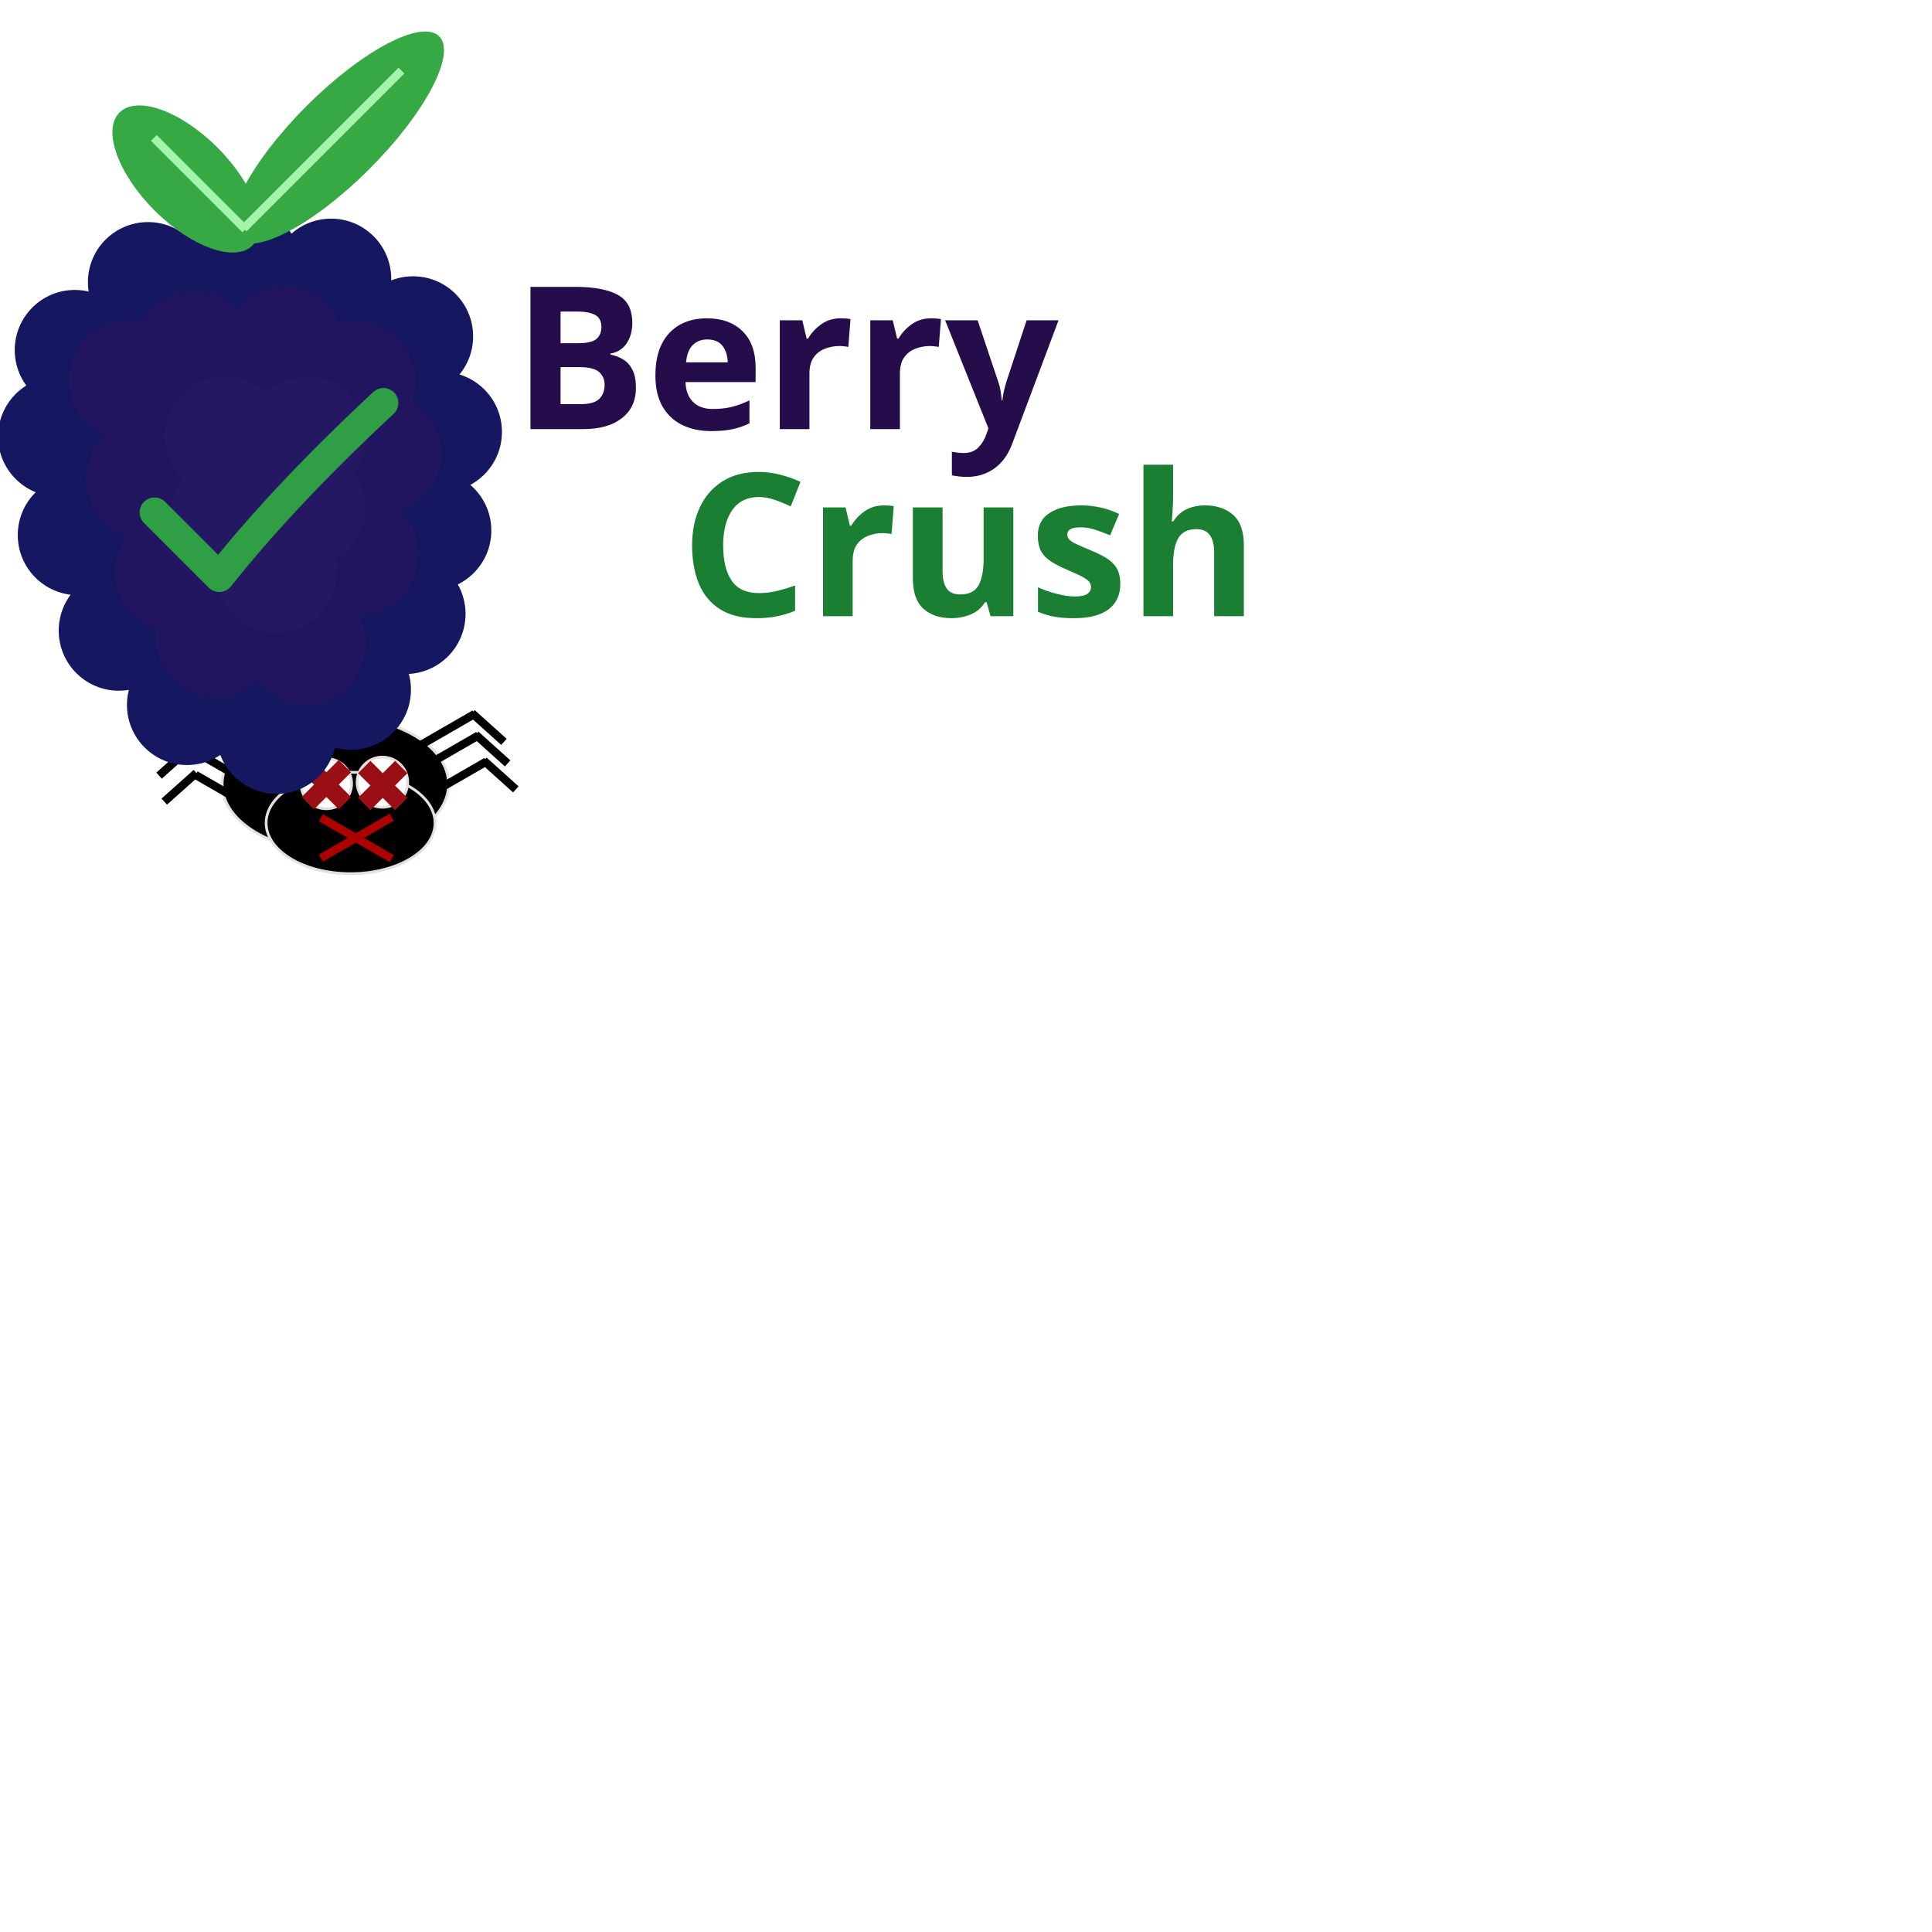
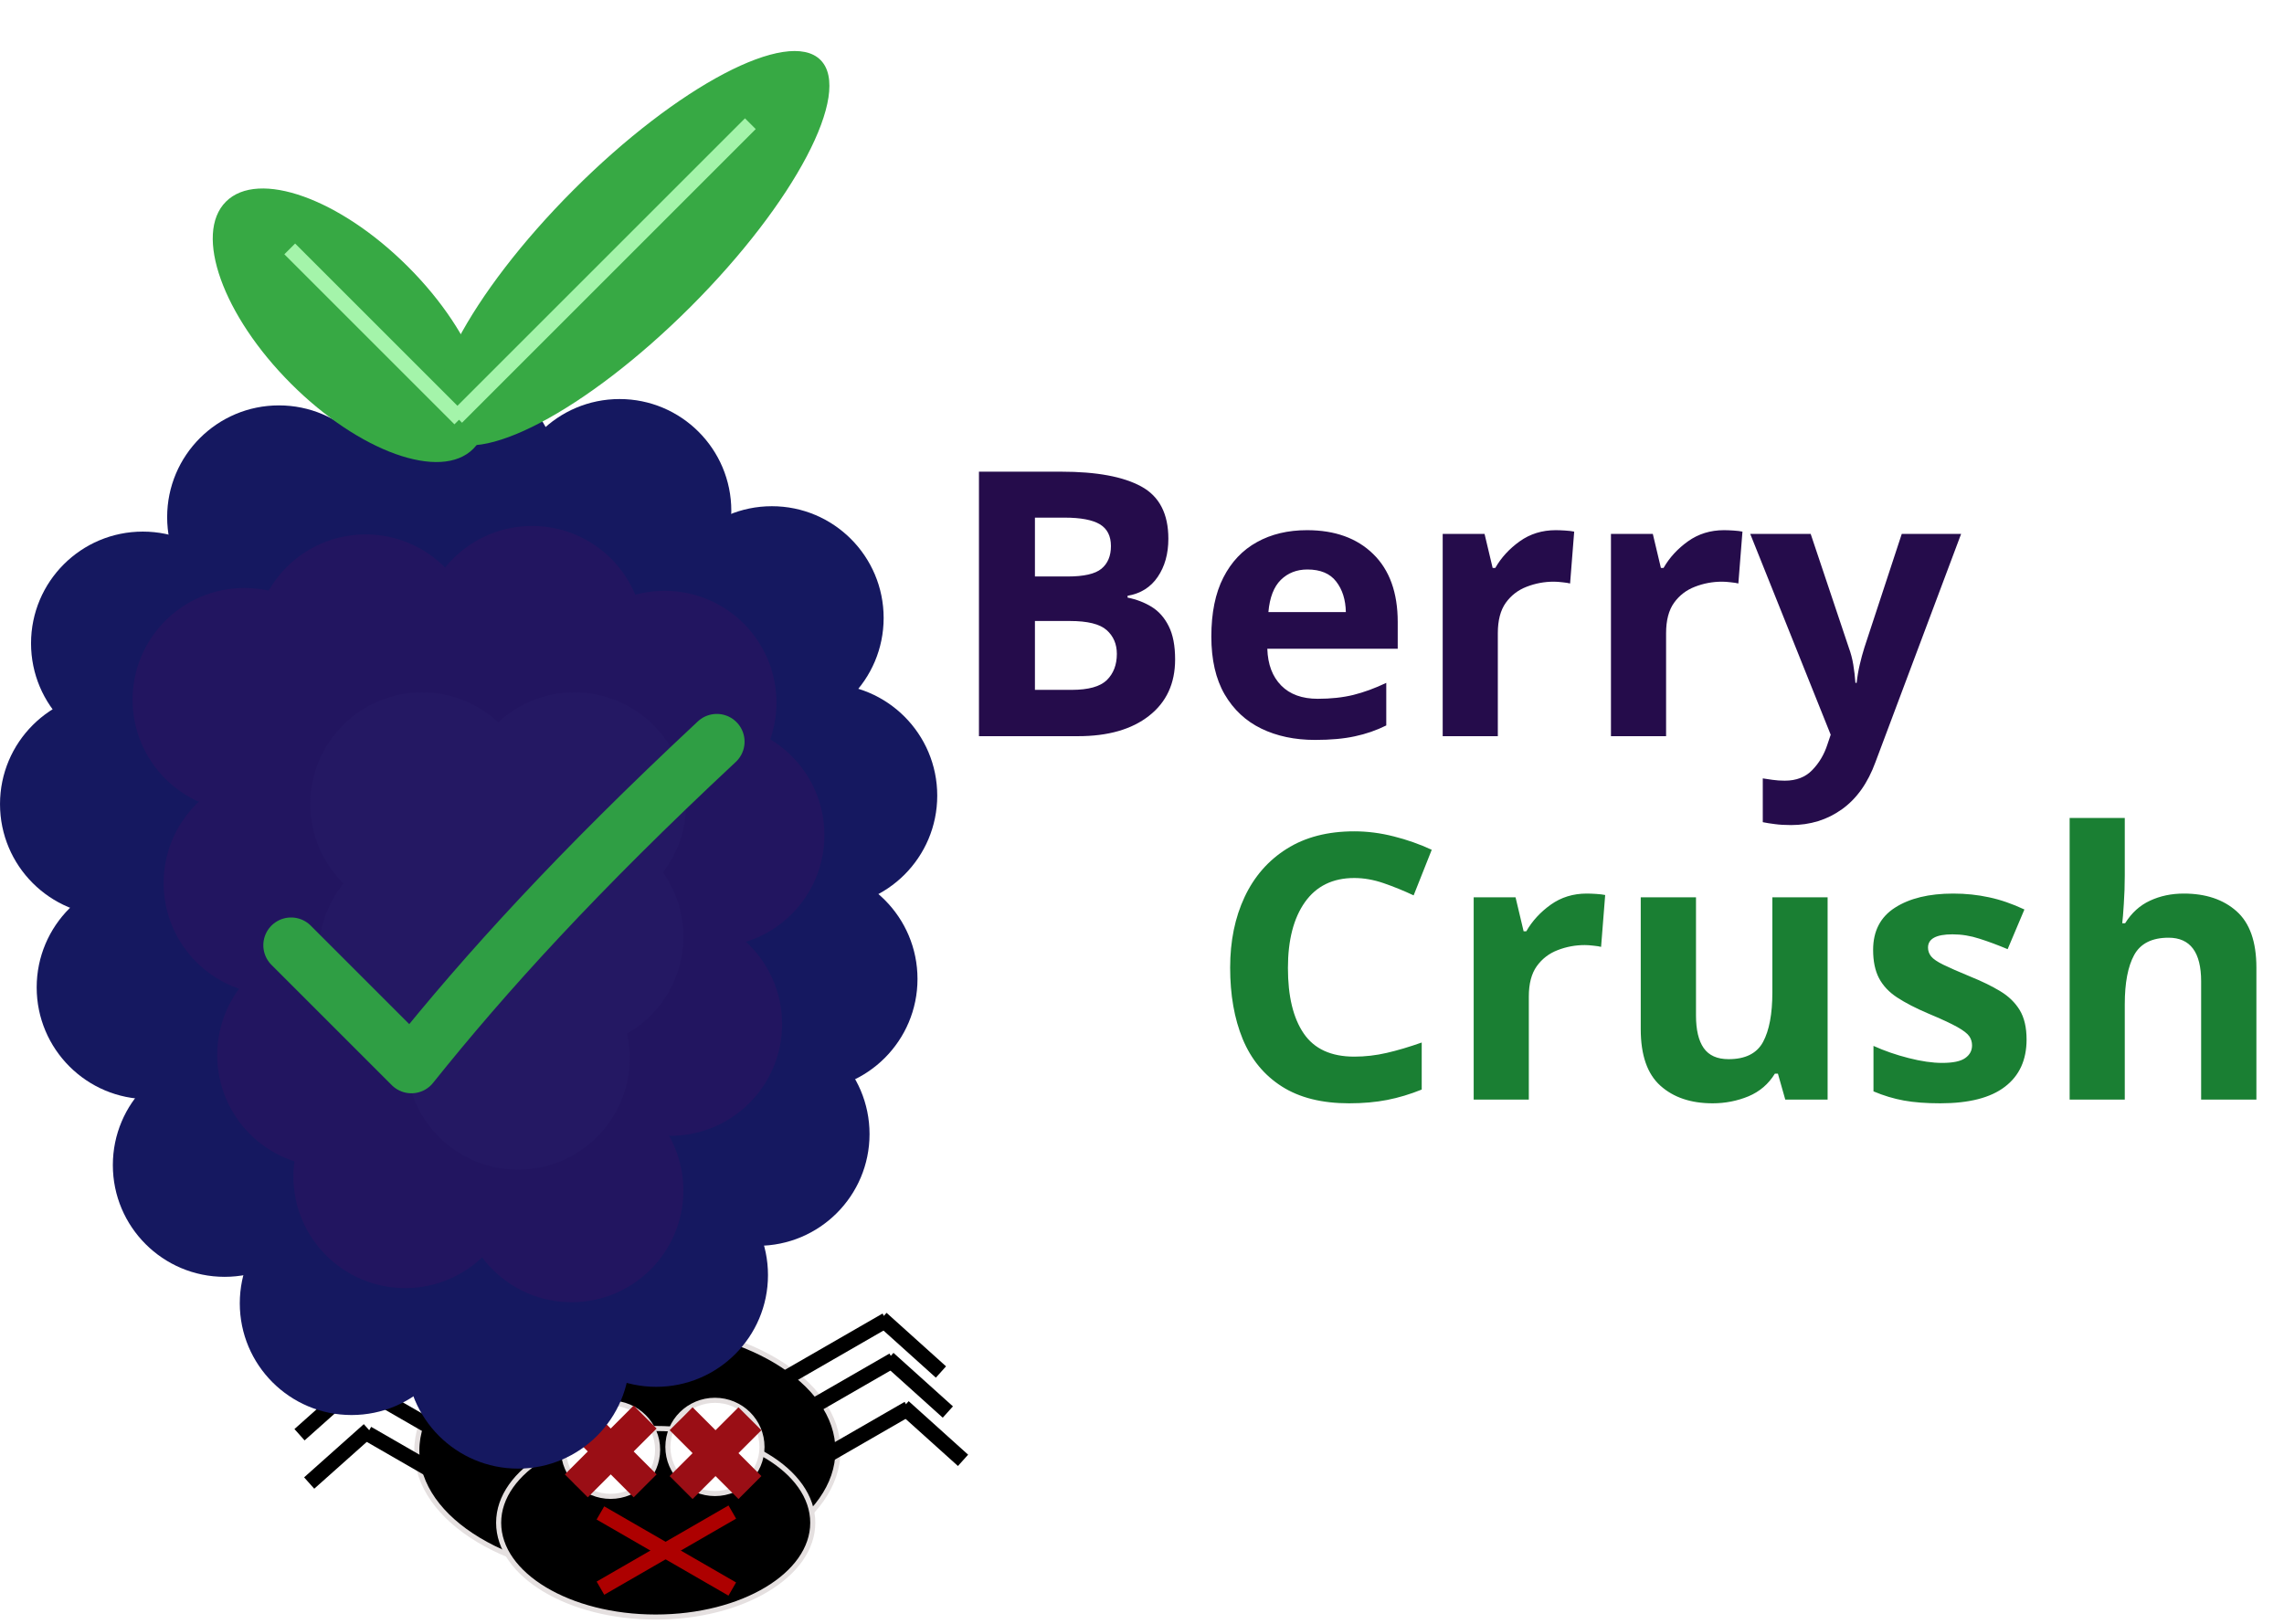
- <svg xmlns="http://www.w3.org/2000/svg" version="1.1" width="708" height="708" viewBox="0 0 1080 1080" xml:space="preserve">
-   <g transform="matrix(1 0 0 1 351.152 245.5842)">
+ <svg xmlns="http://www.w3.org/2000/svg" version="1.1" width="450" height="320" viewBox="0 0 450 320" xml:space="preserve">
+   <g transform="matrix(1 0 0 1 224.9284 159.586)">
    <g style="">
-       <g transform="matrix(0.8438 0 0 0.5066 -163.6829 192.7438)">
+       <g transform="matrix(0.5532 0 0 0.3321 -101.3159 126.2691)">
        <circle style="stroke: rgb(229,224,224); stroke-width: 1; stroke-dasharray: none; stroke-linecap: butt; stroke-dashoffset: 0; stroke-linejoin: miter; stroke-miterlimit: 4; fill: rgb(0,0,0); fill-rule: nonzero; opacity: 1;" vector-effect="non-scaling-stroke" cx="0" cy="0" r="75" />
      </g>
-       <g transform="matrix(0.6294 0 0 0.3779 -155.1761 214.461)">
+       <g transform="matrix(0.4126 0 0 0.2477 -95.7392 140.5059)">
        <circle style="stroke: rgb(229,224,224); stroke-width: 1; stroke-dasharray: none; stroke-linecap: butt; stroke-dashoffset: 0; stroke-linejoin: miter; stroke-miterlimit: 4; fill: rgb(0,0,0); fill-rule: nonzero; opacity: 1;" vector-effect="non-scaling-stroke" cx="0" cy="0" r="75" />
      </g>
-       <g transform="matrix(0.1885 0 0 0.1869 -168.7432 192.5053)">
+       <g transform="matrix(0.1236 0 0 0.1225 -104.6332 126.1127)">
        <circle style="stroke: rgb(229,224,224); stroke-width: 1; stroke-dasharray: none; stroke-linecap: butt; stroke-dashoffset: 0; stroke-linejoin: miter; stroke-miterlimit: 4; fill: rgb(255,255,255); fill-rule: nonzero; opacity: 1;" vector-effect="non-scaling-stroke" cx="0" cy="0" r="75" />
      </g>
-       <g transform="matrix(0.1885 0 0 0.1869 -137.3737 191.6575)">
+       <g transform="matrix(0.1236 0 0 0.1225 -84.0687 125.557)">
        <circle style="stroke: rgb(229,224,224); stroke-width: 1; stroke-dasharray: none; stroke-linecap: butt; stroke-dashoffset: 0; stroke-linejoin: miter; stroke-miterlimit: 4; fill: rgb(255,255,255); fill-rule: nonzero; opacity: 1;" vector-effect="non-scaling-stroke" cx="0" cy="0" r="75" />
      </g>
-       <g transform="matrix(0.1379 0.1379 -0.1379 0.1379 -168.6936 193.0202)">
+       <g transform="matrix(0.0904 0.0904 -0.0904 0.0904 -104.6007 126.4503)">
        <polygon style="stroke: none; stroke-width: 1; stroke-dasharray: none; stroke-linecap: butt; stroke-dashoffset: 0; stroke-linejoin: miter; stroke-miterlimit: 4; fill: rgb(154,14,21); fill-rule: nonzero; opacity: 1;" points="-75,-25 -25,-25 -25,-75 25,-75 25,-25 75,-25 75,25 25,25 25,75 -25,75 -25,25 -75,25 " />
      </g>
-       <g transform="matrix(0.1379 0.1379 -0.1379 0.1379 -137.1993 193.5293)">
+       <g transform="matrix(0.0904 0.0904 -0.0904 0.0904 -83.9544 126.784)">
        <polygon style="stroke: none; stroke-width: 1; stroke-dasharray: none; stroke-linecap: butt; stroke-dashoffset: 0; stroke-linejoin: miter; stroke-miterlimit: 4; fill: rgb(154,14,21); fill-rule: nonzero; opacity: 1;" points="-75,-25 -25,-25 -25,-75 25,-75 25,-25 75,-25 75,25 25,25 25,75 -25,75 -25,25 -75,25 " />
      </g>
-       <g transform="matrix(0.2642 0.1525 -0.1525 0.2642 -151.9802 222.9432)">
+       <g transform="matrix(0.1732 0.1 -0.1 0.1732 -93.6441 146.0665)">
        <line style="stroke: rgb(173,0,0); stroke-width: 3; stroke-dasharray: none; stroke-linecap: butt; stroke-dashoffset: 0; stroke-linejoin: miter; stroke-miterlimit: 4; fill: rgb(196,3,3); fill-rule: nonzero; opacity: 1;" vector-effect="non-scaling-stroke" x1="-75" y1="0" x2="75" y2="0" />
      </g>
-       <g transform="matrix(-0.2642 0.1525 -0.1525 -0.2642 -151.9697 222.6775)">
+       <g transform="matrix(-0.1732 0.1 -0.1 -0.1732 -93.6372 145.8923)">
        <line style="stroke: rgb(173,0,0); stroke-width: 3; stroke-dasharray: none; stroke-linecap: butt; stroke-dashoffset: 0; stroke-linejoin: miter; stroke-miterlimit: 4; fill: rgb(196,3,3); fill-rule: nonzero; opacity: 1;" vector-effect="non-scaling-stroke" x1="-75" y1="0" x2="75" y2="0" />
      </g>
-       <g transform="matrix(0.2077 0.1198 0.1198 -0.2077 -229.1561 182.069)">
+       <g transform="matrix(0.1362 0.0785 0.0785 -0.1362 -144.2372 119.2712)">
        <line style="stroke: rgb(0,0,0); stroke-width: 3; stroke-dasharray: none; stroke-linecap: butt; stroke-dashoffset: 0; stroke-linejoin: miter; stroke-miterlimit: 4; fill: rgb(0,0,0); fill-rule: nonzero; opacity: 1;" vector-effect="non-scaling-stroke" x1="-75" y1="0" x2="75" y2="0" />
      </g>
-       <g transform="matrix(0.1196 -0.1067 -0.0001 -0.0001 -253.2576 179.9951)">
+       <g transform="matrix(0.0784 -0.0699 -0.0001 -0.0001 -160.0371 117.9116)">
        <line style="stroke: rgb(0,0,0); stroke-width: 3; stroke-dasharray: none; stroke-linecap: butt; stroke-dashoffset: 0; stroke-linejoin: miter; stroke-miterlimit: 4; fill: rgb(0,0,0); fill-rule: nonzero; opacity: 1;" vector-effect="non-scaling-stroke" x1="-75" y1="0" x2="75" y2="0" />
      </g>
-       <g transform="matrix(0.2077 0.1198 0.1198 -0.2077 -226.2518 196.5903)">
+       <g transform="matrix(0.1362 0.0785 0.0785 -0.1362 -142.3333 128.7907)">
        <line style="stroke: rgb(0,0,0); stroke-width: 3; stroke-dasharray: none; stroke-linecap: butt; stroke-dashoffset: 0; stroke-linejoin: miter; stroke-miterlimit: 4; fill: rgb(0,0,0); fill-rule: nonzero; opacity: 1;" vector-effect="non-scaling-stroke" x1="-75" y1="0" x2="75" y2="0" />
      </g>
-       <g transform="matrix(0.1196 -0.1067 -0.0001 -0.0001 -250.3534 194.5164)">
+       <g transform="matrix(0.0784 -0.0699 -0.0001 -0.0001 -158.1332 127.4311)">
        <line style="stroke: rgb(0,0,0); stroke-width: 3; stroke-dasharray: none; stroke-linecap: butt; stroke-dashoffset: 0; stroke-linejoin: miter; stroke-miterlimit: 4; fill: rgb(0,0,0); fill-rule: nonzero; opacity: 1;" vector-effect="non-scaling-stroke" x1="-75" y1="0" x2="75" y2="0" />
      </g>
-       <g transform="matrix(0.2077 0.1198 0.1198 -0.2077 -221.688 162.9839)">
+       <g transform="matrix(0.1362 0.0785 0.0785 -0.1362 -139.3415 106.7598)">
        <line style="stroke: rgb(0,0,0); stroke-width: 3; stroke-dasharray: none; stroke-linecap: butt; stroke-dashoffset: 0; stroke-linejoin: miter; stroke-miterlimit: 4; fill: rgb(0,0,0); fill-rule: nonzero; opacity: 1;" vector-effect="non-scaling-stroke" x1="-75" y1="0" x2="75" y2="0" />
      </g>
-       <g transform="matrix(0.1196 -0.1067 -0.0001 -0.0001 -245.7895 160.91)">
+       <g transform="matrix(0.0784 -0.0699 -0.0001 -0.0001 -155.1413 105.4003)">
        <line style="stroke: rgb(0,0,0); stroke-width: 3; stroke-dasharray: none; stroke-linecap: butt; stroke-dashoffset: 0; stroke-linejoin: miter; stroke-miterlimit: 4; fill: rgb(0,0,0); fill-rule: nonzero; opacity: 1;" vector-effect="non-scaling-stroke" x1="-75" y1="0" x2="75" y2="0" />
      </g>
-       <g transform="matrix(-0.2077 0.1198 0.1198 0.2077 -101.4402 162.5252)">
+       <g transform="matrix(-0.1362 0.0785 0.0785 0.1362 -60.5123 106.4591)">
        <line style="stroke: rgb(0,0,0); stroke-width: 3; stroke-dasharray: none; stroke-linecap: butt; stroke-dashoffset: 0; stroke-linejoin: miter; stroke-miterlimit: 4; fill: rgb(0,0,0); fill-rule: nonzero; opacity: 1;" vector-effect="non-scaling-stroke" x1="-75" y1="0" x2="75" y2="0" />
      </g>
-       <g transform="matrix(0.1191 0.1072 0.0001 -0.0001 -78.3849 161.0935)">
+       <g transform="matrix(0.0781 0.0703 0.0001 -0.0001 -45.3983 105.5206)">
        <line style="stroke: rgb(0,0,0); stroke-width: 3; stroke-dasharray: none; stroke-linecap: butt; stroke-dashoffset: 0; stroke-linejoin: miter; stroke-miterlimit: 4; fill: rgb(0,0,0); fill-rule: nonzero; opacity: 1;" vector-effect="non-scaling-stroke" x1="-75" y1="0" x2="75" y2="0" />
      </g>
-       <g transform="matrix(-0.2077 0.1198 0.1198 0.2077 -99.3657 174.557)">
+       <g transform="matrix(-0.1362 0.0785 0.0785 0.1362 -59.1524 114.3466)">
        <line style="stroke: rgb(0,0,0); stroke-width: 3; stroke-dasharray: none; stroke-linecap: butt; stroke-dashoffset: 0; stroke-linejoin: miter; stroke-miterlimit: 4; fill: rgb(0,0,0); fill-rule: nonzero; opacity: 1;" vector-effect="non-scaling-stroke" x1="-75" y1="0" x2="75" y2="0" />
      </g>
-       <g transform="matrix(0.1191 0.1072 0.0001 -0.0001 -76.3104 173.1254)">
+       <g transform="matrix(0.0781 0.0703 0.0001 -0.0001 -44.0384 113.4081)">
        <line style="stroke: rgb(0,0,0); stroke-width: 3; stroke-dasharray: none; stroke-linecap: butt; stroke-dashoffset: 0; stroke-linejoin: miter; stroke-miterlimit: 4; fill: rgb(0,0,0); fill-rule: nonzero; opacity: 1;" vector-effect="non-scaling-stroke" x1="-75" y1="0" x2="75" y2="0" />
      </g>
-       <g transform="matrix(-0.2077 0.1198 0.1198 0.2077 -94.8019 189.0784)">
+       <g transform="matrix(-0.1362 0.0785 0.0785 0.1362 -56.1606 123.8662)">
        <line style="stroke: rgb(0,0,0); stroke-width: 3; stroke-dasharray: none; stroke-linecap: butt; stroke-dashoffset: 0; stroke-linejoin: miter; stroke-miterlimit: 4; fill: rgb(0,0,0); fill-rule: nonzero; opacity: 1;" vector-effect="non-scaling-stroke" x1="-75" y1="0" x2="75" y2="0" />
      </g>
-       <g transform="matrix(0.1191 0.1072 0.0001 -0.0001 -71.7465 187.6467)">
+       <g transform="matrix(0.0781 0.0703 0.0001 -0.0001 -41.0465 122.9277)">
        <line style="stroke: rgb(0,0,0); stroke-width: 3; stroke-dasharray: none; stroke-linecap: butt; stroke-dashoffset: 0; stroke-linejoin: miter; stroke-miterlimit: 4; fill: rgb(0,0,0); fill-rule: nonzero; opacity: 1;" vector-effect="non-scaling-stroke" x1="-75" y1="0" x2="75" y2="0" />
      </g>
-       <g transform="matrix(0.4479 0 0 0.4479 -268.4182 -87.8515)">
+       <g transform="matrix(0.2936 0 0 0.2936 -169.9757 -57.6767)">
        <circle style="stroke: none; stroke-width: 0; stroke-dasharray: none; stroke-linecap: butt; stroke-dashoffset: 0; stroke-linejoin: miter; stroke-miterlimit: 4; fill: rgb(21,24,96); fill-rule: nonzero; opacity: 1;" vector-effect="non-scaling-stroke" cx="0" cy="0" r="75" />
      </g>
-       <g transform="matrix(0.4479 0 0 0.4479 -217.7606 -98.8732)">
+       <g transform="matrix(0.2936 0 0 0.2936 -136.7668 -64.9021)">
        <circle style="stroke: none; stroke-width: 0; stroke-dasharray: none; stroke-linecap: butt; stroke-dashoffset: 0; stroke-linejoin: miter; stroke-miterlimit: 4; fill: rgb(21,24,96); fill-rule: nonzero; opacity: 1;" vector-effect="non-scaling-stroke" cx="0" cy="0" r="75" />
      </g>
-       <g transform="matrix(0.4479 0 0 0.4479 -166.0432 -89.7591)">
+       <g transform="matrix(0.2936 0 0 0.2936 -102.8632 -58.9273)">
        <circle style="stroke: none; stroke-width: 0; stroke-dasharray: none; stroke-linecap: butt; stroke-dashoffset: 0; stroke-linejoin: miter; stroke-miterlimit: 4; fill: rgb(21,24,96); fill-rule: nonzero; opacity: 1;" vector-effect="non-scaling-stroke" cx="0" cy="0" r="75" />
      </g>
-       <g transform="matrix(0.4479 0 0 0.4479 -309.3257 -49.9114)">
+       <g transform="matrix(0.2936 0 0 0.2936 -196.7928 -32.8049)">
        <circle style="stroke: none; stroke-width: 0; stroke-dasharray: none; stroke-linecap: butt; stroke-dashoffset: 0; stroke-linejoin: miter; stroke-miterlimit: 4; fill: rgb(21,24,96); fill-rule: nonzero; opacity: 1;" vector-effect="non-scaling-stroke" cx="0" cy="0" r="75" />
      </g>
-       <g transform="matrix(0.4479 0 0 0.4479 -318.6518 -1.5853)">
+       <g transform="matrix(0.2936 0 0 0.2936 -202.9066 -1.1244)">
        <circle style="stroke: none; stroke-width: 0; stroke-dasharray: none; stroke-linecap: butt; stroke-dashoffset: 0; stroke-linejoin: miter; stroke-miterlimit: 4; fill: rgb(21,24,96); fill-rule: nonzero; opacity: 1;" vector-effect="non-scaling-stroke" cx="0" cy="0" r="75" />
      </g>
-       <g transform="matrix(0.4479 0 0 0.4479 -307.6301 53.5234)">
+       <g transform="matrix(0.2936 0 0 0.2936 -195.6813 35.0024)">
        <circle style="stroke: none; stroke-width: 0; stroke-dasharray: none; stroke-linecap: butt; stroke-dashoffset: 0; stroke-linejoin: miter; stroke-miterlimit: 4; fill: rgb(21,24,96); fill-rule: nonzero; opacity: 1;" vector-effect="non-scaling-stroke" cx="0" cy="0" r="75" />
      </g>
-       <g transform="matrix(0.4479 0 0 0.4479 -284.7388 106.9364)">
+       <g transform="matrix(0.2936 0 0 0.2936 -180.6748 70.0176)">
        <circle style="stroke: none; stroke-width: 0; stroke-dasharray: none; stroke-linecap: butt; stroke-dashoffset: 0; stroke-linejoin: miter; stroke-miterlimit: 4; fill: rgb(21,24,96); fill-rule: nonzero; opacity: 1;" vector-effect="non-scaling-stroke" cx="0" cy="0" r="75" />
      </g>
-       <g transform="matrix(0.4479 0 0 0.4479 -246.5866 148.4799)">
+       <g transform="matrix(0.2936 0 0 0.2936 -155.6639 97.2516)">
        <circle style="stroke: none; stroke-width: 0; stroke-dasharray: none; stroke-linecap: butt; stroke-dashoffset: 0; stroke-linejoin: miter; stroke-miterlimit: 4; fill: rgb(21,24,96); fill-rule: nonzero; opacity: 1;" vector-effect="non-scaling-stroke" cx="0" cy="0" r="75" />
      </g>
-       <g transform="matrix(0.4479 0 0 0.4479 -196.5649 164.5885)">
+       <g transform="matrix(0.2936 0 0 0.2936 -122.8719 107.8117)">
        <circle style="stroke: none; stroke-width: 0; stroke-dasharray: none; stroke-linecap: butt; stroke-dashoffset: 0; stroke-linejoin: miter; stroke-miterlimit: 4; fill: rgb(21,24,96); fill-rule: nonzero; opacity: 1;" vector-effect="non-scaling-stroke" cx="0" cy="0" r="75" />
      </g>
-       <g transform="matrix(0.4479 0 0 0.4479 -155.0215 140.0016)">
+       <g transform="matrix(0.2936 0 0 0.2936 -95.6379 91.6936)">
        <circle style="stroke: none; stroke-width: 0; stroke-dasharray: none; stroke-linecap: butt; stroke-dashoffset: 0; stroke-linejoin: miter; stroke-miterlimit: 4; fill: rgb(21,24,96); fill-rule: nonzero; opacity: 1;" vector-effect="non-scaling-stroke" cx="0" cy="0" r="75" />
      </g>
-       <g transform="matrix(0.4479 0 0 0.4479 -120.2605 -57.5419)">
+       <g transform="matrix(0.2936 0 0 0.2936 -72.8501 -37.8071)">
        <circle style="stroke: none; stroke-width: 0; stroke-dasharray: none; stroke-linecap: butt; stroke-dashoffset: 0; stroke-linejoin: miter; stroke-miterlimit: 4; fill: rgb(21,24,96); fill-rule: nonzero; opacity: 1;" vector-effect="non-scaling-stroke" cx="0" cy="0" r="75" />
      </g>
-       <g transform="matrix(0.4479 0 0 0.4479 -104.1519 -4.1289)">
+       <g transform="matrix(0.2936 0 0 0.2936 -62.29 -2.7919)">
        <circle style="stroke: none; stroke-width: 0; stroke-dasharray: none; stroke-linecap: butt; stroke-dashoffset: 0; stroke-linejoin: miter; stroke-miterlimit: 4; fill: rgb(21,24,96); fill-rule: nonzero; opacity: 1;" vector-effect="non-scaling-stroke" cx="0" cy="0" r="75" />
      </g>
-       <g transform="matrix(0.4479 0 0 0.4479 -110.0867 50.9798)">
+       <g transform="matrix(0.2936 0 0 0.2936 -66.1806 33.3349)">
        <circle style="stroke: none; stroke-width: 0; stroke-dasharray: none; stroke-linecap: butt; stroke-dashoffset: 0; stroke-linejoin: miter; stroke-miterlimit: 4; fill: rgb(21,24,96); fill-rule: nonzero; opacity: 1;" vector-effect="non-scaling-stroke" cx="0" cy="0" r="75" />
      </g>
-       <g transform="matrix(0.4479 0 0 0.4479 -124.4997 97.6102)">
+       <g transform="matrix(0.2936 0 0 0.2936 -75.6291 63.9037)">
        <circle style="stroke: none; stroke-width: 0; stroke-dasharray: none; stroke-linecap: butt; stroke-dashoffset: 0; stroke-linejoin: miter; stroke-miterlimit: 4; fill: rgb(21,24,96); fill-rule: nonzero; opacity: 1;" vector-effect="non-scaling-stroke" cx="0" cy="0" r="75" />
      </g>
-       <g transform="matrix(0.4479 0 0 0.4479 -242.3476 -49.0637)">
+       <g transform="matrix(0.2936 0 0 0.2936 -152.885 -32.2492)">
        <circle style="stroke: none; stroke-width: 0; stroke-dasharray: none; stroke-linecap: butt; stroke-dashoffset: 0; stroke-linejoin: miter; stroke-miterlimit: 4; fill: rgb(34,21,96); fill-rule: nonzero; opacity: 1;" vector-effect="non-scaling-stroke" cx="0" cy="0" r="75" />
      </g>
-       <g transform="matrix(0.4479 0 0 0.4479 -192.3259 -51.6072)">
+       <g transform="matrix(0.2936 0 0 0.2936 -120.093 -33.9166)">
        <circle style="stroke: none; stroke-width: 0; stroke-dasharray: none; stroke-linecap: butt; stroke-dashoffset: 0; stroke-linejoin: miter; stroke-miterlimit: 4; fill: rgb(34,21,96); fill-rule: nonzero; opacity: 1;" vector-effect="non-scaling-stroke" cx="0" cy="0" r="75" />
      </g>
-       <g transform="matrix(0.4479 0 0 0.4479 -152.4781 -32.1072)">
+       <g transform="matrix(0.2936 0 0 0.2936 -93.9705 -21.1332)">
        <circle style="stroke: none; stroke-width: 0; stroke-dasharray: none; stroke-linecap: butt; stroke-dashoffset: 0; stroke-linejoin: miter; stroke-miterlimit: 4; fill: rgb(34,21,96); fill-rule: nonzero; opacity: 1;" vector-effect="non-scaling-stroke" cx="0" cy="0" r="75" />
      </g>
-       <g transform="matrix(0.4479 0 0 0.4479 -278.8041 -32.955)">
+       <g transform="matrix(0.2936 0 0 0.2936 -176.7842 -21.689)">
        <circle style="stroke: none; stroke-width: 0; stroke-dasharray: none; stroke-linecap: butt; stroke-dashoffset: 0; stroke-linejoin: miter; stroke-miterlimit: 4; fill: rgb(34,21,96); fill-rule: nonzero; opacity: 1;" vector-effect="non-scaling-stroke" cx="0" cy="0" r="75" />
      </g>
-       <g transform="matrix(0.4479 0 0 0.4479 -269.4781 22.1537)">
+       <g transform="matrix(0.2936 0 0 0.2936 -170.6705 14.4378)">
        <circle style="stroke: none; stroke-width: 0; stroke-dasharray: none; stroke-linecap: butt; stroke-dashoffset: 0; stroke-linejoin: miter; stroke-miterlimit: 4; fill: rgb(34,21,96); fill-rule: nonzero; opacity: 1;" vector-effect="non-scaling-stroke" cx="0" cy="0" r="75" />
      </g>
-       <g transform="matrix(0.4479 0 0 0.4479 -253.3694 73.8711)">
+       <g transform="matrix(0.2936 0 0 0.2936 -160.1104 48.3414)">
        <circle style="stroke: none; stroke-width: 0; stroke-dasharray: none; stroke-linecap: butt; stroke-dashoffset: 0; stroke-linejoin: miter; stroke-miterlimit: 4; fill: rgb(34,21,96); fill-rule: nonzero; opacity: 1;" vector-effect="non-scaling-stroke" cx="0" cy="0" r="75" />
      </g>
-       <g transform="matrix(0.4479 0 0 0.4479 -230.4781 110.3276)">
+       <g transform="matrix(0.2936 0 0 0.2936 -145.1039 72.2407)">
        <circle style="stroke: none; stroke-width: 0; stroke-dasharray: none; stroke-linecap: butt; stroke-dashoffset: 0; stroke-linejoin: miter; stroke-miterlimit: 4; fill: rgb(34,21,96); fill-rule: nonzero; opacity: 1;" vector-effect="non-scaling-stroke" cx="0" cy="0" r="75" />
      </g>
-       <g transform="matrix(0.4479 0 0 0.4479 -180.4564 114.5667)">
+       <g transform="matrix(0.2936 0 0 0.2936 -112.3118 75.0197)">
        <circle style="stroke: none; stroke-width: 0; stroke-dasharray: none; stroke-linecap: butt; stroke-dashoffset: 0; stroke-linejoin: miter; stroke-miterlimit: 4; fill: rgb(34,21,96); fill-rule: nonzero; opacity: 1;" vector-effect="non-scaling-stroke" cx="0" cy="0" r="75" />
      </g>
-       <g transform="matrix(0.4479 0 0 0.4479 -150.7825 64.545)">
+       <g transform="matrix(0.2936 0 0 0.2936 -92.859 42.2277)">
        <circle style="stroke: none; stroke-width: 0; stroke-dasharray: none; stroke-linecap: butt; stroke-dashoffset: 0; stroke-linejoin: miter; stroke-miterlimit: 4; fill: rgb(34,21,96); fill-rule: nonzero; opacity: 1;" vector-effect="non-scaling-stroke" cx="0" cy="0" r="75" />
      </g>
-       <g transform="matrix(0.4479 0 0 0.4479 -138.065 7.7406)">
+       <g transform="matrix(0.2936 0 0 0.2936 -84.5219 4.9892)">
        <circle style="stroke: none; stroke-width: 0; stroke-dasharray: none; stroke-linecap: butt; stroke-dashoffset: 0; stroke-linejoin: miter; stroke-miterlimit: 4; fill: rgb(34,21,96); fill-rule: nonzero; opacity: 1;" vector-effect="non-scaling-stroke" cx="0" cy="0" r="75" />
      </g>
-       <g transform="matrix(0.4479 0 0 0.4479 -225.3911 -1.5855)">
+       <g transform="matrix(0.2936 0 0 0.2936 -141.769 -1.1246)">
        <circle style="stroke: none; stroke-width: 0; stroke-dasharray: none; stroke-linecap: butt; stroke-dashoffset: 0; stroke-linejoin: miter; stroke-miterlimit: 4; fill: rgb(36,24,99); fill-rule: nonzero; opacity: 1;" vector-effect="non-scaling-stroke" cx="0" cy="0" r="75" />
      </g>
-       <g transform="matrix(0.4479 0 0 0.4479 -222.8476 43.3493)">
+       <g transform="matrix(0.2936 0 0 0.2936 -140.1016 28.3327)">
        <circle style="stroke: none; stroke-width: 0; stroke-dasharray: none; stroke-linecap: butt; stroke-dashoffset: 0; stroke-linejoin: miter; stroke-miterlimit: 4; fill: rgb(36,24,99); fill-rule: nonzero; opacity: 1;" vector-effect="non-scaling-stroke" cx="0" cy="0" r="75" />
      </g>
-       <g transform="matrix(0.4479 0 0 0.4479 -196.565 74.7189)">
+       <g transform="matrix(0.2936 0 0 0.2936 -122.8719 48.8972)">
        <circle style="stroke: none; stroke-width: 0; stroke-dasharray: none; stroke-linecap: butt; stroke-dashoffset: 0; stroke-linejoin: miter; stroke-miterlimit: 4; fill: rgb(36,24,99); fill-rule: nonzero; opacity: 1;" vector-effect="non-scaling-stroke" cx="0" cy="0" r="75" />
      </g>
-       <g transform="matrix(0.4479 0 0 0.4479 -180.4564 38.2624)">
+       <g transform="matrix(0.2936 0 0 0.2936 -112.3118 24.998)">
        <circle style="stroke: none; stroke-width: 0; stroke-dasharray: none; stroke-linecap: butt; stroke-dashoffset: 0; stroke-linejoin: miter; stroke-miterlimit: 4; fill: rgb(36,24,99); fill-rule: nonzero; opacity: 1;" vector-effect="non-scaling-stroke" cx="0" cy="0" r="75" />
      </g>
-       <g transform="matrix(0.4479 0 0 0.4479 -179.6085 -1.5855)">
+       <g transform="matrix(0.2936 0 0 0.2936 -111.756 -1.1246)">
        <circle style="stroke: none; stroke-width: 0; stroke-dasharray: none; stroke-linecap: butt; stroke-dashoffset: 0; stroke-linejoin: miter; stroke-miterlimit: 4; fill: rgb(36,24,99); fill-rule: nonzero; opacity: 1;" vector-effect="non-scaling-stroke" cx="0" cy="0" r="75" />
      </g>
-       <g transform="matrix(0.3716 0.3716 -0.2931 0.2931 -247.1855 -145.5278)">
+       <g transform="matrix(0.2436 0.2436 -0.1921 0.1921 -156.0565 -95.4867)">
        <ellipse style="stroke: none; stroke-width: 1; stroke-dasharray: none; stroke-linecap: butt; stroke-dashoffset: 0; stroke-linejoin: miter; stroke-miterlimit: 4; fill: rgb(55,169,68); fill-rule: nonzero; opacity: 1;" cx="0" cy="0" rx="100" ry="60" />
      </g>
-       <g transform="matrix(-0.566 0.566 -0.2931 -0.2931 -162.2476 -168.6908)">
+       <g transform="matrix(-0.371 0.371 -0.1921 -0.1921 -100.375 -110.6714)">
        <ellipse style="stroke: none; stroke-width: 1; stroke-dasharray: none; stroke-linecap: butt; stroke-dashoffset: 0; stroke-linejoin: miter; stroke-miterlimit: 4; fill: rgb(55,169,68); fill-rule: nonzero; opacity: 1;" cx="0" cy="0" rx="100" ry="60" />
      </g>
-       <g transform="matrix(0.3408 0.3408 0.3408 -0.3408 -239.6077 -142.9247)">
+       <g transform="matrix(0.2234 0.2234 0.2234 -0.2234 -151.0888 -93.7803)">
        <line style="stroke: rgb(164,244,170); stroke-width: 3; stroke-dasharray: none; stroke-linecap: butt; stroke-dashoffset: 0; stroke-linejoin: miter; stroke-miterlimit: 4; fill: rgb(0,0,0); fill-rule: nonzero; opacity: 1;" vector-effect="non-scaling-stroke" x1="-75" y1="0" x2="75" y2="0" />
      </g>
-       <g transform="matrix(-0.5885 0.5885 0.5885 0.5885 -170.8697 -161.9811)">
+       <g transform="matrix(-0.3858 0.3858 0.3858 0.3858 -106.0272 -106.2728)">
        <line style="stroke: rgb(164,244,170); stroke-width: 3; stroke-dasharray: none; stroke-linecap: butt; stroke-dashoffset: 0; stroke-linejoin: miter; stroke-miterlimit: 4; fill: rgb(0,0,0); fill-rule: nonzero; opacity: 1;" vector-effect="non-scaling-stroke" x1="-75" y1="0" x2="75" y2="0" />
      </g>
-       <g transform="matrix(1.3907 0 0 1.3907 -200.7874 28.3273)">
+       <g transform="matrix(0.9117 0 0 0.9117 -125.6399 18.4849)">
        <path style="stroke: rgb(47,158,68); stroke-width: 12; stroke-dasharray: none; stroke-linecap: round; stroke-dashoffset: 0; stroke-linejoin: round; stroke-miterlimit: 4; fill: none; fill-rule: nonzero; opacity: 1;" transform=" translate(-64, -61)" d="M 18 70 C 26 78 34 86 44 96 C 60 76 80 54 110 26" stroke-linecap="round" />
      </g>
-       <g transform="matrix(2.3205 0 0 2.3205 80.8882 -40.7107)" style="">
+       <g transform="matrix(1.5212 0 0 1.5212 56.7779 -37.4448)" style="">
        <text xml:space="preserve" font-family="sans-serif" font-size="48" font-style="normal" font-weight="bold" style="stroke: none; stroke-width: 1; stroke-dasharray: none; stroke-linecap: butt; stroke-dashoffset: 0; stroke-linejoin: miter; stroke-miterlimit: 4; fill: rgb(37,12,75); fill-rule: nonzero; opacity: 1; white-space: pre;">
          <tspan x="-62.707" y="15.079">Berry</tspan>
        </text>
      </g>
-       <g transform="matrix(2.3205 0 0 2.3205 190.184 63.8761)" style="">
+       <g transform="matrix(1.5212 0 0 1.5212 118.6868 34.1685)" style="">
        <text xml:space="preserve" font-family="sans-serif" font-size="48" font-style="normal" font-weight="bold" style="stroke: none; stroke-width: 1; stroke-dasharray: none; stroke-linecap: butt; stroke-dashoffset: 0; stroke-linejoin: miter; stroke-miterlimit: 4; fill: rgb(26,127,51); fill-rule: nonzero; opacity: 1; white-space: pre;">
          <tspan x="-69.34" y="15.079">Crush</tspan>
        </text>
      </g>
    </g>
  </g>
</svg>
